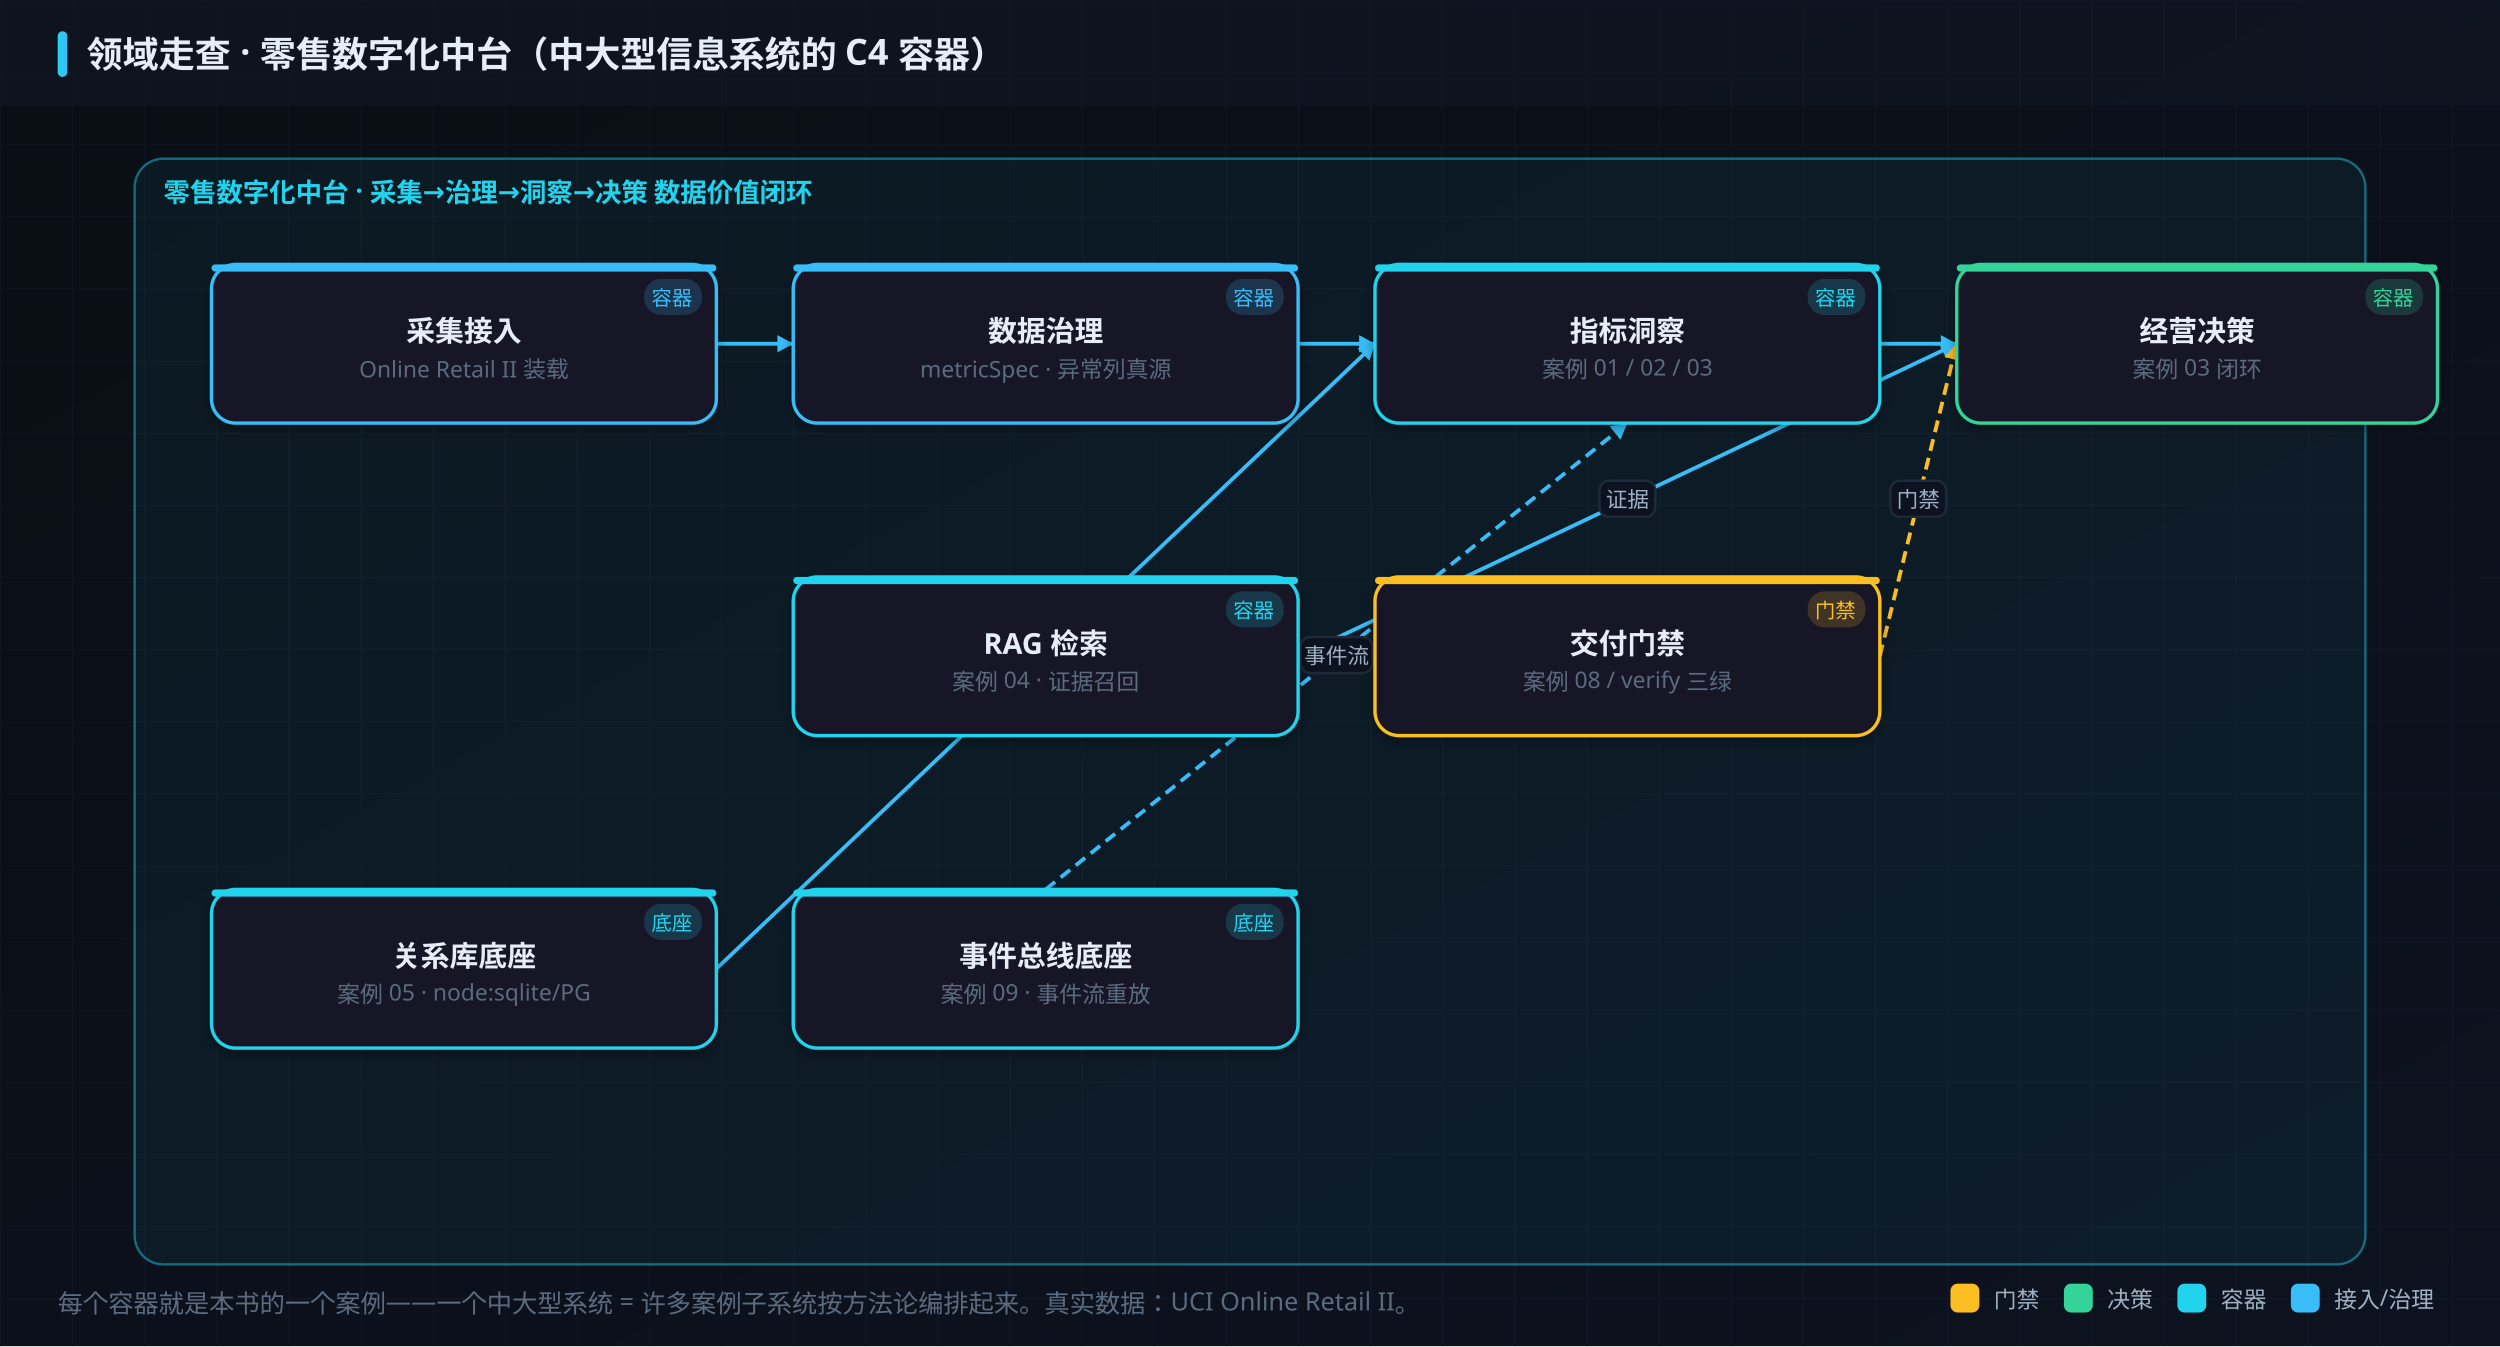
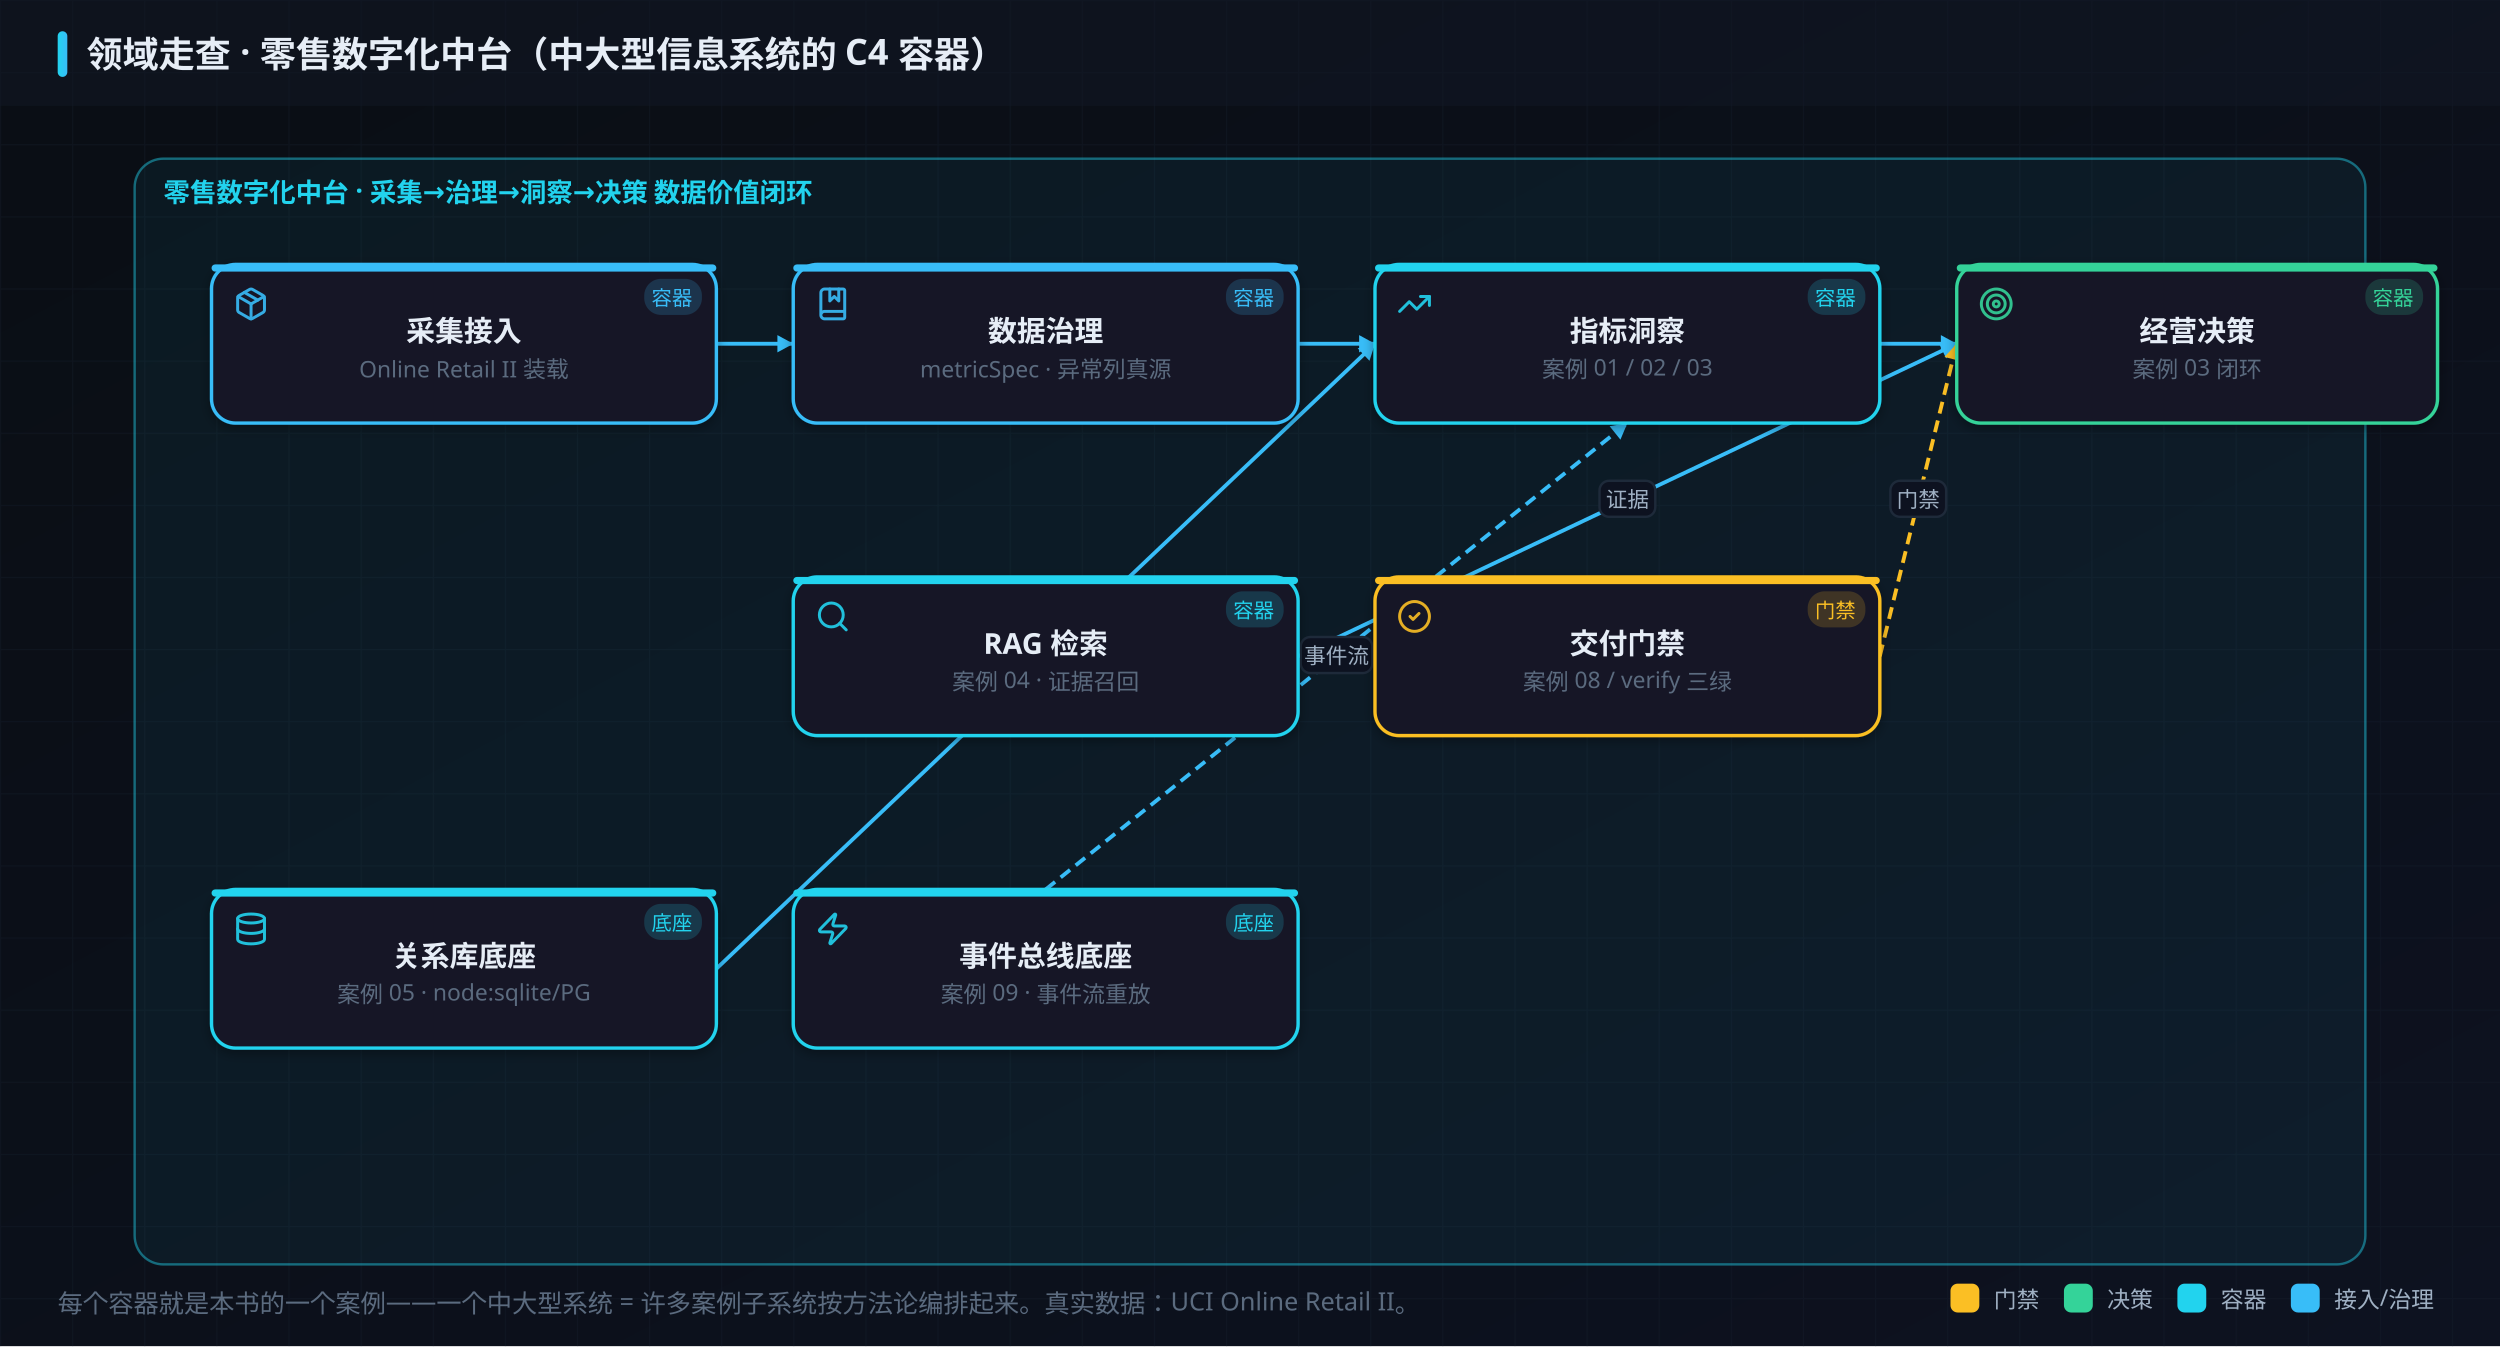
<svg xmlns="http://www.w3.org/2000/svg" viewBox="0 0 1040 560" font-family="PingFang SC,Microsoft YaHei,sans-serif">
  <defs>
    <linearGradient id="dbg" x1="0" y1="0" x2="1" y2="1">
      <stop offset="0" stop-color="#0a0e14" />
      <stop offset="1" stop-color="#0d1220" />
    </linearGradient>
    <linearGradient id="dac" x1="0" y1="0" x2="1" y2="0">
      <stop offset="0" stop-color="#22d3ee" />
      <stop offset="1" stop-color="#38bdf8" />
    </linearGradient>
    <pattern id="dgrid" width="30" height="30" patternUnits="userSpaceOnUse">
      <path d="M30 0H0V30" fill="none" stroke="#16202e" stroke-width="1" />
    </pattern>
    <filter id="dsh" x="-20%" y="-20%" width="140%" height="140%">
      <feDropShadow dx="0" dy="1.5" stdDeviation="2.5" flood-color="#000" flood-opacity="0.35" />
    </filter>
  </defs>
  <rect width="1040" height="560" fill="url(#dbg)" />
  <rect width="1040" height="560" fill="url(#dgrid)" opacity="0.35" />
  <rect x="0" y="0" width="1040" height="44" fill="#121826" opacity="0.5" />
  <rect x="24" y="13" width="4" height="19" rx="2" fill="url(#dac)" />
  <text x="36" y="28" font-size="15" font-weight="750" fill="#e6edf6">领域走查 · 零售数字化中台（中大型信息系统的 C4 容器）</text>
  <rect x="56" y="66" width="928" height="460" rx="12" fill="#22d3ee" opacity="0.06" />
  <rect x="56" y="66" width="928" height="460" rx="12" fill="none" stroke="#22d3ee" stroke-opacity="0.45" />
  <text x="68" y="84" font-size="11" font-weight="650" fill="#22d3ee">零售数字化中台 · 采集→治理→洞察→决策 数据价值闭环</text>
  <line x1="298.0" y1="143.0" x2="330.0" y2="143.0" stroke="#38bdf8" stroke-width="1.6" />
  <path d="M330 143 L323.4 146.6 L323.4 139.4 z" fill="#38bdf8" />
  <line x1="540.0" y1="143.0" x2="572.0" y2="143.0" stroke="#38bdf8" stroke-width="1.6" />
  <path d="M572 143 L565.4 146.6 L565.4 139.4 z" fill="#38bdf8" />
  <line x1="782.0" y1="143.0" x2="814.0" y2="143.0" stroke="#38bdf8" stroke-width="1.6" />
  <path d="M814 143 L807.4 146.6 L807.4 139.4 z" fill="#38bdf8" />
  <line x1="540.0" y1="273.0" x2="814.0" y2="143.0" stroke="#38bdf8" stroke-width="1.6" />
  <path d="M814 143 L809.6 149.1 L806.5 142.6 z" fill="#38bdf8" />
  <rect x="665.4" y="200" width="23.2" height="15" rx="4" fill="#0d1220" stroke="#1e2a3a" />
  <text x="677" y="211" font-size="9" fill="#9fb0c3" text-anchor="middle">证据</text>
  <line x1="298.0" y1="403.0" x2="572.0" y2="143.0" stroke="#38bdf8" stroke-width="1.6" />
  <path d="M572 143 L569.7 150.1 L564.8 144.9 z" fill="#38bdf8" />
  <rect x="423.4" y="265" width="23.2" height="15" rx="4" fill="#0d1220" stroke="#1e2a3a" />
  <text x="435" y="276" font-size="9" fill="#9fb0c3" text-anchor="middle">支撑</text>
  <line x1="435.0" y1="370.0" x2="677.0" y2="176.0" stroke="#38bdf8" stroke-width="1.6" stroke-dasharray="5 3" />
  <path d="M677 176 L674.1 182.9 L669.6 177.3 z" fill="#38bdf8" />
  <rect x="541.1" y="265" width="29.8" height="15" rx="4" fill="#0d1220" stroke="#1e2a3a" />
  <text x="556" y="276" font-size="9" fill="#9fb0c3" text-anchor="middle">事件流</text>
  <line x1="782.0" y1="273.0" x2="814.0" y2="143.0" stroke="#fbbf24" stroke-width="1.6" stroke-dasharray="5 3" />
  <path d="M814 143 L815.9 150.3 L808.9 148.5 z" fill="#fbbf24" />
  <rect x="786.4" y="200" width="23.2" height="15" rx="4" fill="#0d1220" stroke="#1e2a3a" />
  <text x="798" y="211" font-size="9" fill="#9fb0c3" text-anchor="middle">门禁</text>
  <rect x="88" y="110" width="210" height="66" rx="10" fill="#121826" stroke="#38bdf8" stroke-width="1.4" filter="url(#dsh)" />
  <rect x="88" y="110" width="210" height="3" rx="1.5" fill="#38bdf8" />
  <rect x="268" y="116" width="24" height="15" rx="7" fill="#38bdf8" opacity="0.18" />
  <text x="288" y="127" font-size="8.5" fill="#38bdf8" text-anchor="end">容器</text>
+   <g transform="translate(97,119) scale(0.62)" fill="none" stroke="#38bdf8" stroke-width="2" stroke-linecap="round" stroke-linejoin="round" opacity="0.9">
+     <path d="M11 21.73a2 2 0 0 0 2 0l7-4A2 2 0 0 0 21 16V8a2 2 0 0 0-1-1.73l-7-4a2 2 0 0 0-2 0l-7 4A2 2 0 0 0 3 8v8a2 2 0 0 0 1 1.73z" />
+     <path d="M12 22V12" />
+     <polyline points="3.29 7 12 12 20.71 7" />
+     <path d="m7.5 4.27 9 5.15" />
+   </g>
  <text x="193" y="142" font-size="12" font-weight="700" fill="#e6edf6" text-anchor="middle">采集接入</text>
  <text x="193" y="157" font-size="9.5" fill="#5b6b7f" text-anchor="middle">Online Retail II 装载</text>
  <rect x="330" y="110" width="210" height="66" rx="10" fill="#121826" stroke="#38bdf8" stroke-width="1.4" filter="url(#dsh)" />
  <rect x="330" y="110" width="210" height="3" rx="1.5" fill="#38bdf8" />
  <rect x="510" y="116" width="24" height="15" rx="7" fill="#38bdf8" opacity="0.18" />
  <text x="530" y="127" font-size="8.5" fill="#38bdf8" text-anchor="end">容器</text>
+   <g transform="translate(339,119) scale(0.62)" fill="none" stroke="#38bdf8" stroke-width="2" stroke-linecap="round" stroke-linejoin="round" opacity="0.9">
+     <path d="M10 2v8l3-3 3 3V2" />
+     <path d="M4 19.5v-15A2.5 2.5 0 0 1 6.5 2H19a1 1 0 0 1 1 1v18a1 1 0 0 1-1 1H6.5a1 1 0 0 1 0-5H20" />
+   </g>
  <text x="435" y="142" font-size="12" font-weight="700" fill="#e6edf6" text-anchor="middle">数据治理</text>
  <text x="435" y="157" font-size="9.5" fill="#5b6b7f" text-anchor="middle">metricSpec · 异常列真源</text>
  <rect x="572" y="110" width="210" height="66" rx="10" fill="#121826" stroke="#22d3ee" stroke-width="1.4" filter="url(#dsh)" />
  <rect x="572" y="110" width="210" height="3" rx="1.5" fill="#22d3ee" />
  <rect x="752" y="116" width="24" height="15" rx="7" fill="#22d3ee" opacity="0.18" />
  <text x="772" y="127" font-size="8.5" fill="#22d3ee" text-anchor="end">容器</text>
+   <g transform="translate(581,119) scale(0.62)" fill="none" stroke="#22d3ee" stroke-width="2" stroke-linecap="round" stroke-linejoin="round" opacity="0.9">
+     <path d="M16 7h6v6" />
+     <path d="m22 7-8.5 8.5-5-5L2 17" />
+   </g>
  <text x="677" y="142" font-size="12" font-weight="700" fill="#e6edf6" text-anchor="middle">指标洞察</text>
  <text x="677" y="157" font-size="9.5" fill="#5b6b7f" text-anchor="middle">案例 01 / 02 / 03</text>
  <rect x="814" y="110" width="200" height="66" rx="10" fill="#121826" stroke="#34d399" stroke-width="1.4" filter="url(#dsh)" />
  <rect x="814" y="110" width="200" height="3" rx="1.5" fill="#34d399" />
  <rect x="984" y="116" width="24" height="15" rx="7" fill="#34d399" opacity="0.18" />
  <text x="1004" y="127" font-size="8.5" fill="#34d399" text-anchor="end">容器</text>
+   <g transform="translate(823,119) scale(0.62)" fill="none" stroke="#34d399" stroke-width="2" stroke-linecap="round" stroke-linejoin="round" opacity="0.9">
+     <circle cx="12" cy="12" r="10" />
+     <circle cx="12" cy="12" r="6" />
+     <circle cx="12" cy="12" r="2" />
+   </g>
  <text x="914" y="142" font-size="12" font-weight="700" fill="#e6edf6" text-anchor="middle">经营决策</text>
  <text x="914" y="157" font-size="9.5" fill="#5b6b7f" text-anchor="middle">案例 03 闭环</text>
  <rect x="330" y="240" width="210" height="66" rx="10" fill="#121826" stroke="#22d3ee" stroke-width="1.4" filter="url(#dsh)" />
  <rect x="330" y="240" width="210" height="3" rx="1.5" fill="#22d3ee" />
  <rect x="510" y="246" width="24" height="15" rx="7" fill="#22d3ee" opacity="0.18" />
  <text x="530" y="257" font-size="8.5" fill="#22d3ee" text-anchor="end">容器</text>
+   <g transform="translate(339,249) scale(0.62)" fill="none" stroke="#22d3ee" stroke-width="2" stroke-linecap="round" stroke-linejoin="round" opacity="0.9">
+     <path d="m21 21-4.34-4.34" />
+     <circle cx="11" cy="11" r="8" />
+   </g>
  <text x="435" y="272" font-size="12" font-weight="700" fill="#e6edf6" text-anchor="middle">RAG 检索</text>
  <text x="435" y="287" font-size="9.5" fill="#5b6b7f" text-anchor="middle">案例 04 · 证据召回</text>
  <rect x="572" y="240" width="210" height="66" rx="10" fill="#121826" stroke="#fbbf24" stroke-width="1.4" filter="url(#dsh)" />
  <rect x="572" y="240" width="210" height="3" rx="1.5" fill="#fbbf24" />
  <rect x="752" y="246" width="24" height="15" rx="7" fill="#fbbf24" opacity="0.18" />
  <text x="772" y="257" font-size="8.5" fill="#fbbf24" text-anchor="end">门禁</text>
+   <g transform="translate(581,249) scale(0.62)" fill="none" stroke="#fbbf24" stroke-width="2" stroke-linecap="round" stroke-linejoin="round" opacity="0.9">
+     <circle cx="12" cy="12" r="10" />
+     <path d="m9 12 2 2 4-4" />
+   </g>
  <text x="677" y="272" font-size="12" font-weight="700" fill="#e6edf6" text-anchor="middle">交付门禁</text>
  <text x="677" y="287" font-size="9.5" fill="#5b6b7f" text-anchor="middle">案例 08 / verify 三绿</text>
  <rect x="88" y="370" width="210" height="66" rx="10" fill="#121826" stroke="#22d3ee" stroke-width="1.4" filter="url(#dsh)" />
  <rect x="88" y="370" width="210" height="3" rx="1.5" fill="#22d3ee" />
  <rect x="268" y="376" width="24" height="15" rx="7" fill="#22d3ee" opacity="0.18" />
  <text x="288" y="387" font-size="8.5" fill="#22d3ee" text-anchor="end">底座</text>
+   <g transform="translate(97,379) scale(0.62)" fill="none" stroke="#22d3ee" stroke-width="2" stroke-linecap="round" stroke-linejoin="round" opacity="0.9">
+     <ellipse cx="12" cy="5" rx="9" ry="3" />
+     <path d="M3 5V19A9 3 0 0 0 21 19V5" />
+     <path d="M3 12A9 3 0 0 0 21 12" />
+   </g>
  <text x="193" y="402" font-size="12" font-weight="700" fill="#e6edf6" text-anchor="middle">关系库底座</text>
  <text x="193" y="417" font-size="9.5" fill="#5b6b7f" text-anchor="middle">案例 05 · node:sqlite/PG</text>
  <rect x="330" y="370" width="210" height="66" rx="10" fill="#121826" stroke="#22d3ee" stroke-width="1.4" filter="url(#dsh)" />
  <rect x="330" y="370" width="210" height="3" rx="1.5" fill="#22d3ee" />
  <rect x="510" y="376" width="24" height="15" rx="7" fill="#22d3ee" opacity="0.18" />
  <text x="530" y="387" font-size="8.5" fill="#22d3ee" text-anchor="end">底座</text>
+   <g transform="translate(339,379) scale(0.62)" fill="none" stroke="#22d3ee" stroke-width="2" stroke-linecap="round" stroke-linejoin="round" opacity="0.9">
+     <path d="M4 14a1 1 0 0 1-.78-1.63l9.9-10.2a.5.5 0 0 1 .86.46l-1.92 6.02A1 1 0 0 0 13 10h7a1 1 0 0 1 .78 1.63l-9.9 10.2a.5.5 0 0 1-.86-.46l1.92-6.02A1 1 0 0 0 11 14z" />
+   </g>
  <text x="435" y="402" font-size="12" font-weight="700" fill="#e6edf6" text-anchor="middle">事件总线底座</text>
  <text x="435" y="417" font-size="9.5" fill="#5b6b7f" text-anchor="middle">案例 09 · 事件流重放</text>
  <rect x="811.4" y="534" width="12" height="12" rx="3" fill="#fbbf24" />
  <text x="829.4" y="544" font-size="9.5" fill="#9fb0c3">门禁</text>
  <rect x="858.6" y="534" width="12" height="12" rx="3" fill="#34d399" />
  <text x="876.6" y="544" font-size="9.5" fill="#9fb0c3">决策</text>
  <rect x="905.8" y="534" width="12" height="12" rx="3" fill="#22d3ee" />
  <text x="923.8" y="544" font-size="9.5" fill="#9fb0c3">容器</text>
  <rect x="953" y="534" width="12" height="12" rx="3" fill="#38bdf8" />
  <text x="971" y="544" font-size="9.5" fill="#9fb0c3">接入/治理</text>
  <text x="24" y="546" font-size="10.5" fill="#5b6b7f">每个容器就是本书的一个案例——一个中大型系统 = 许多案例子系统按方法论编排起来。真实数据：UCI Online Retail II。</text>
</svg>
